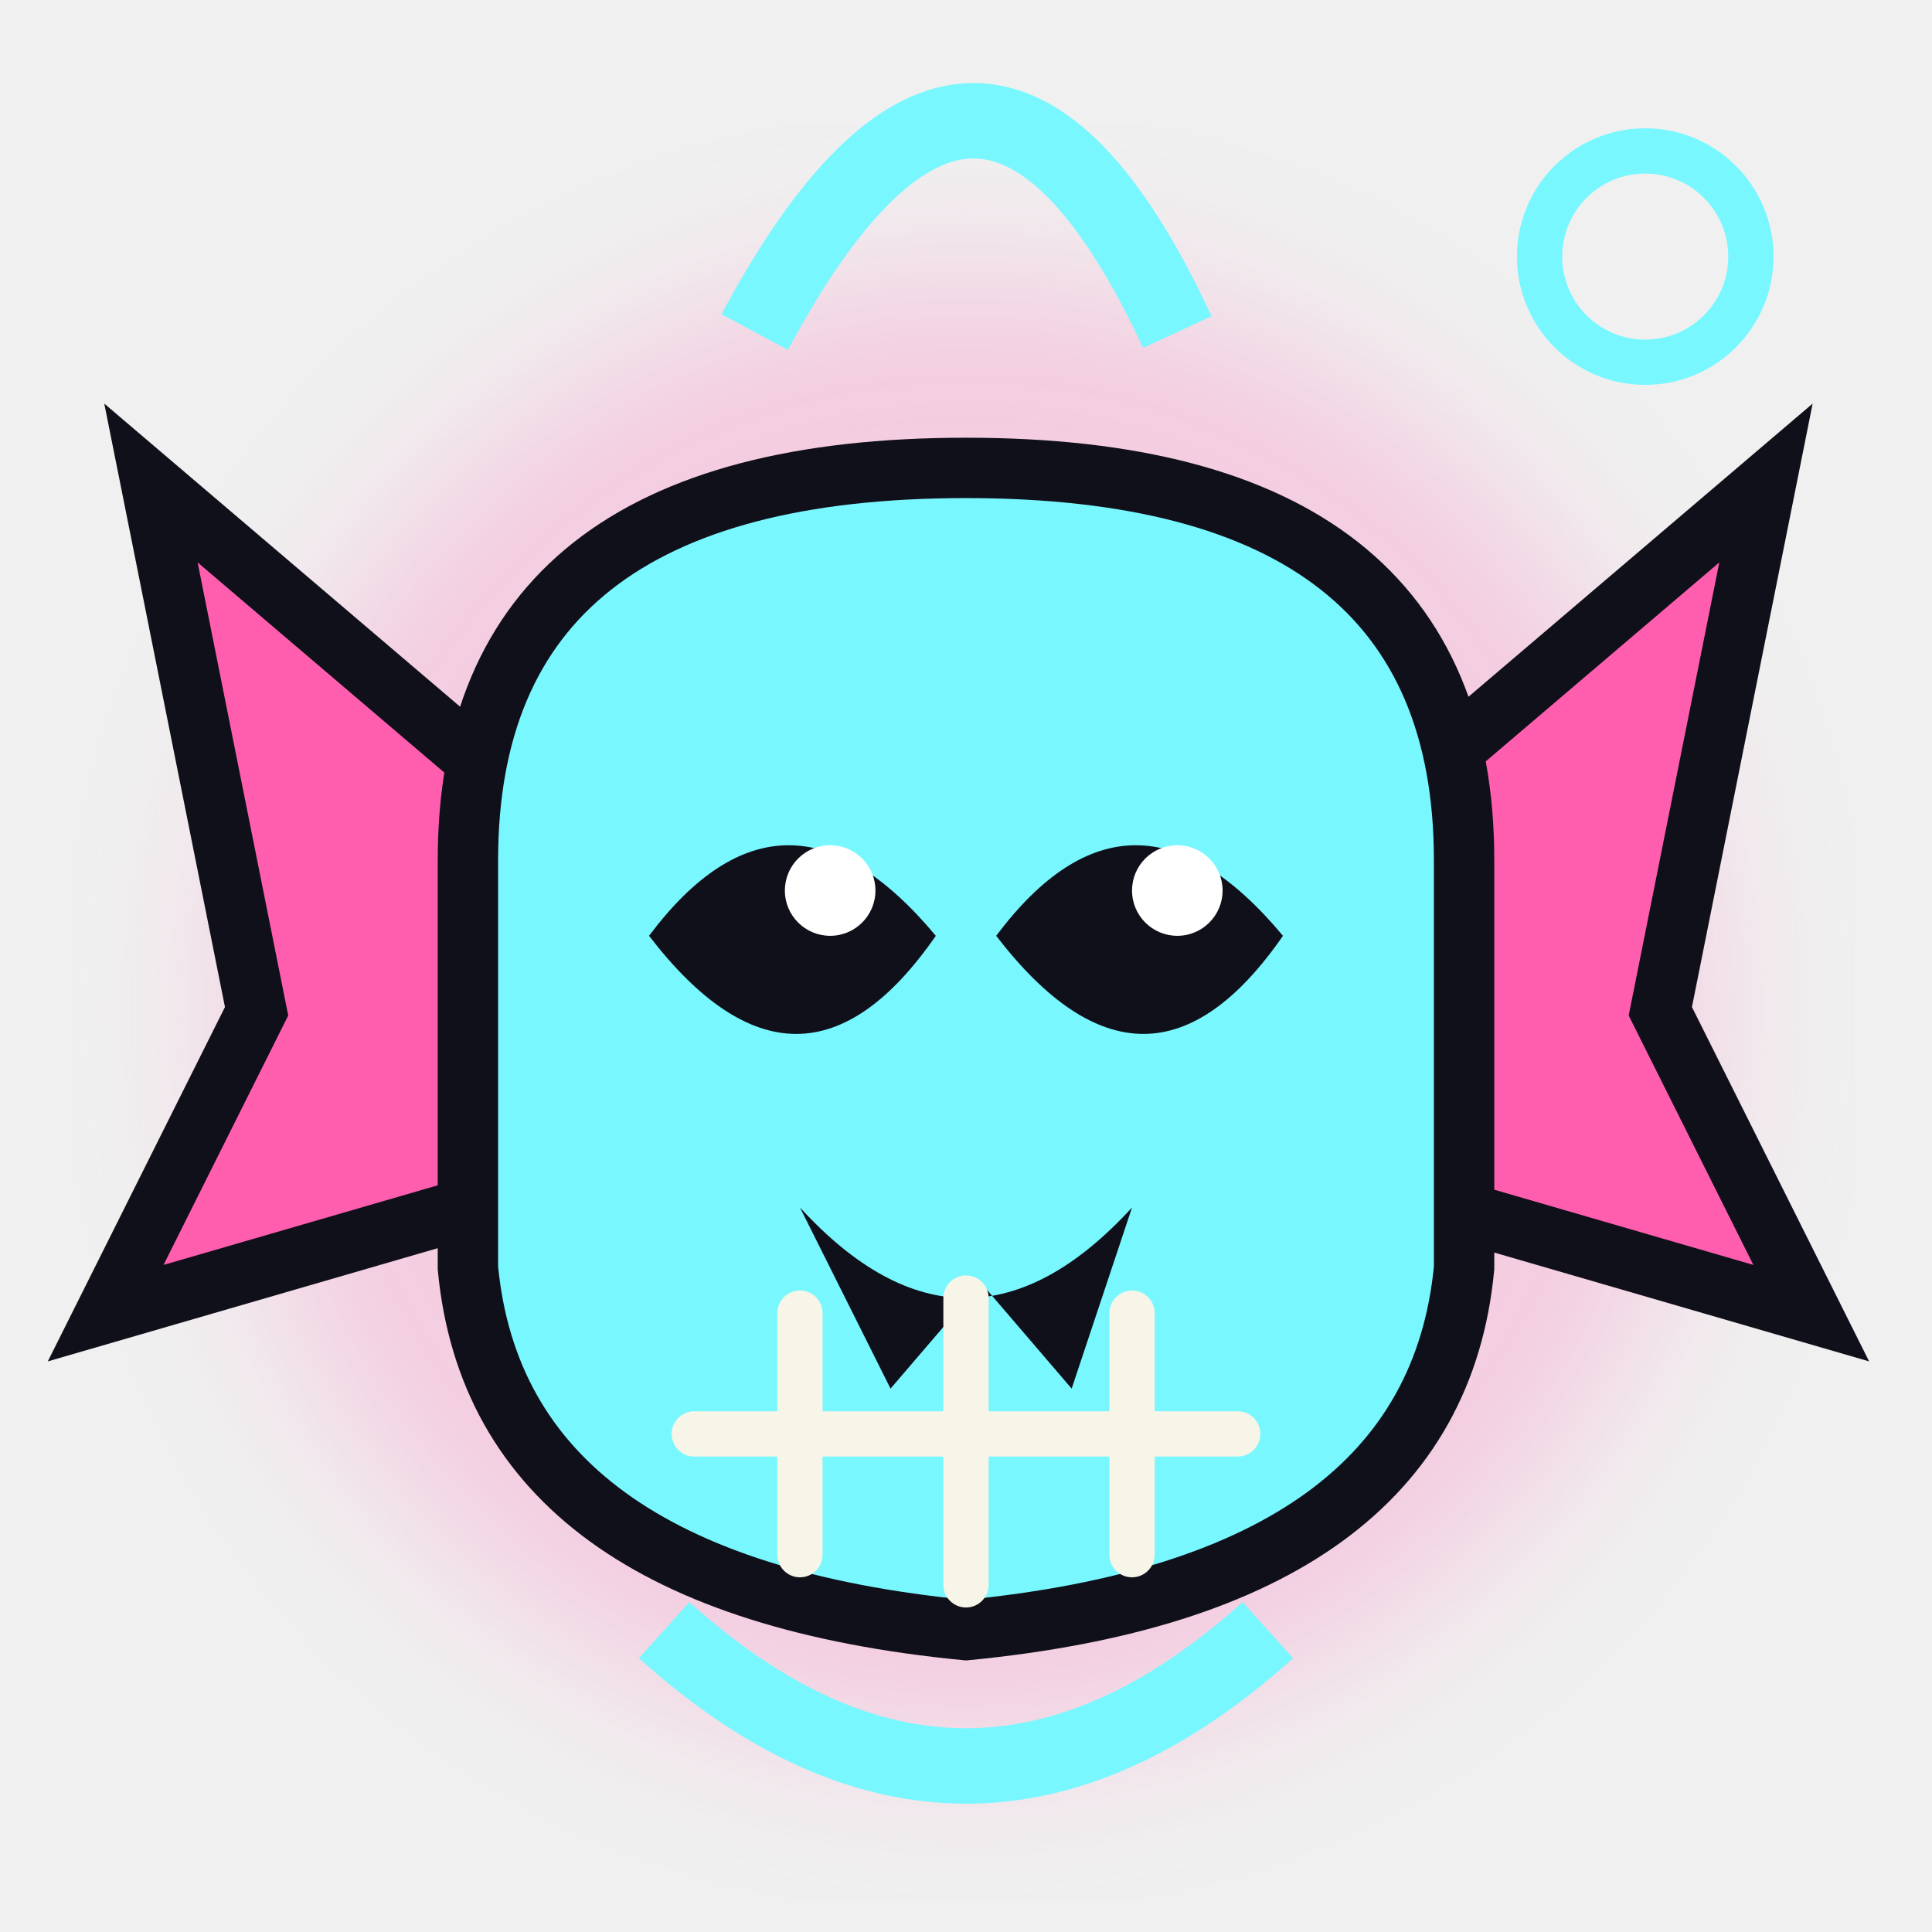
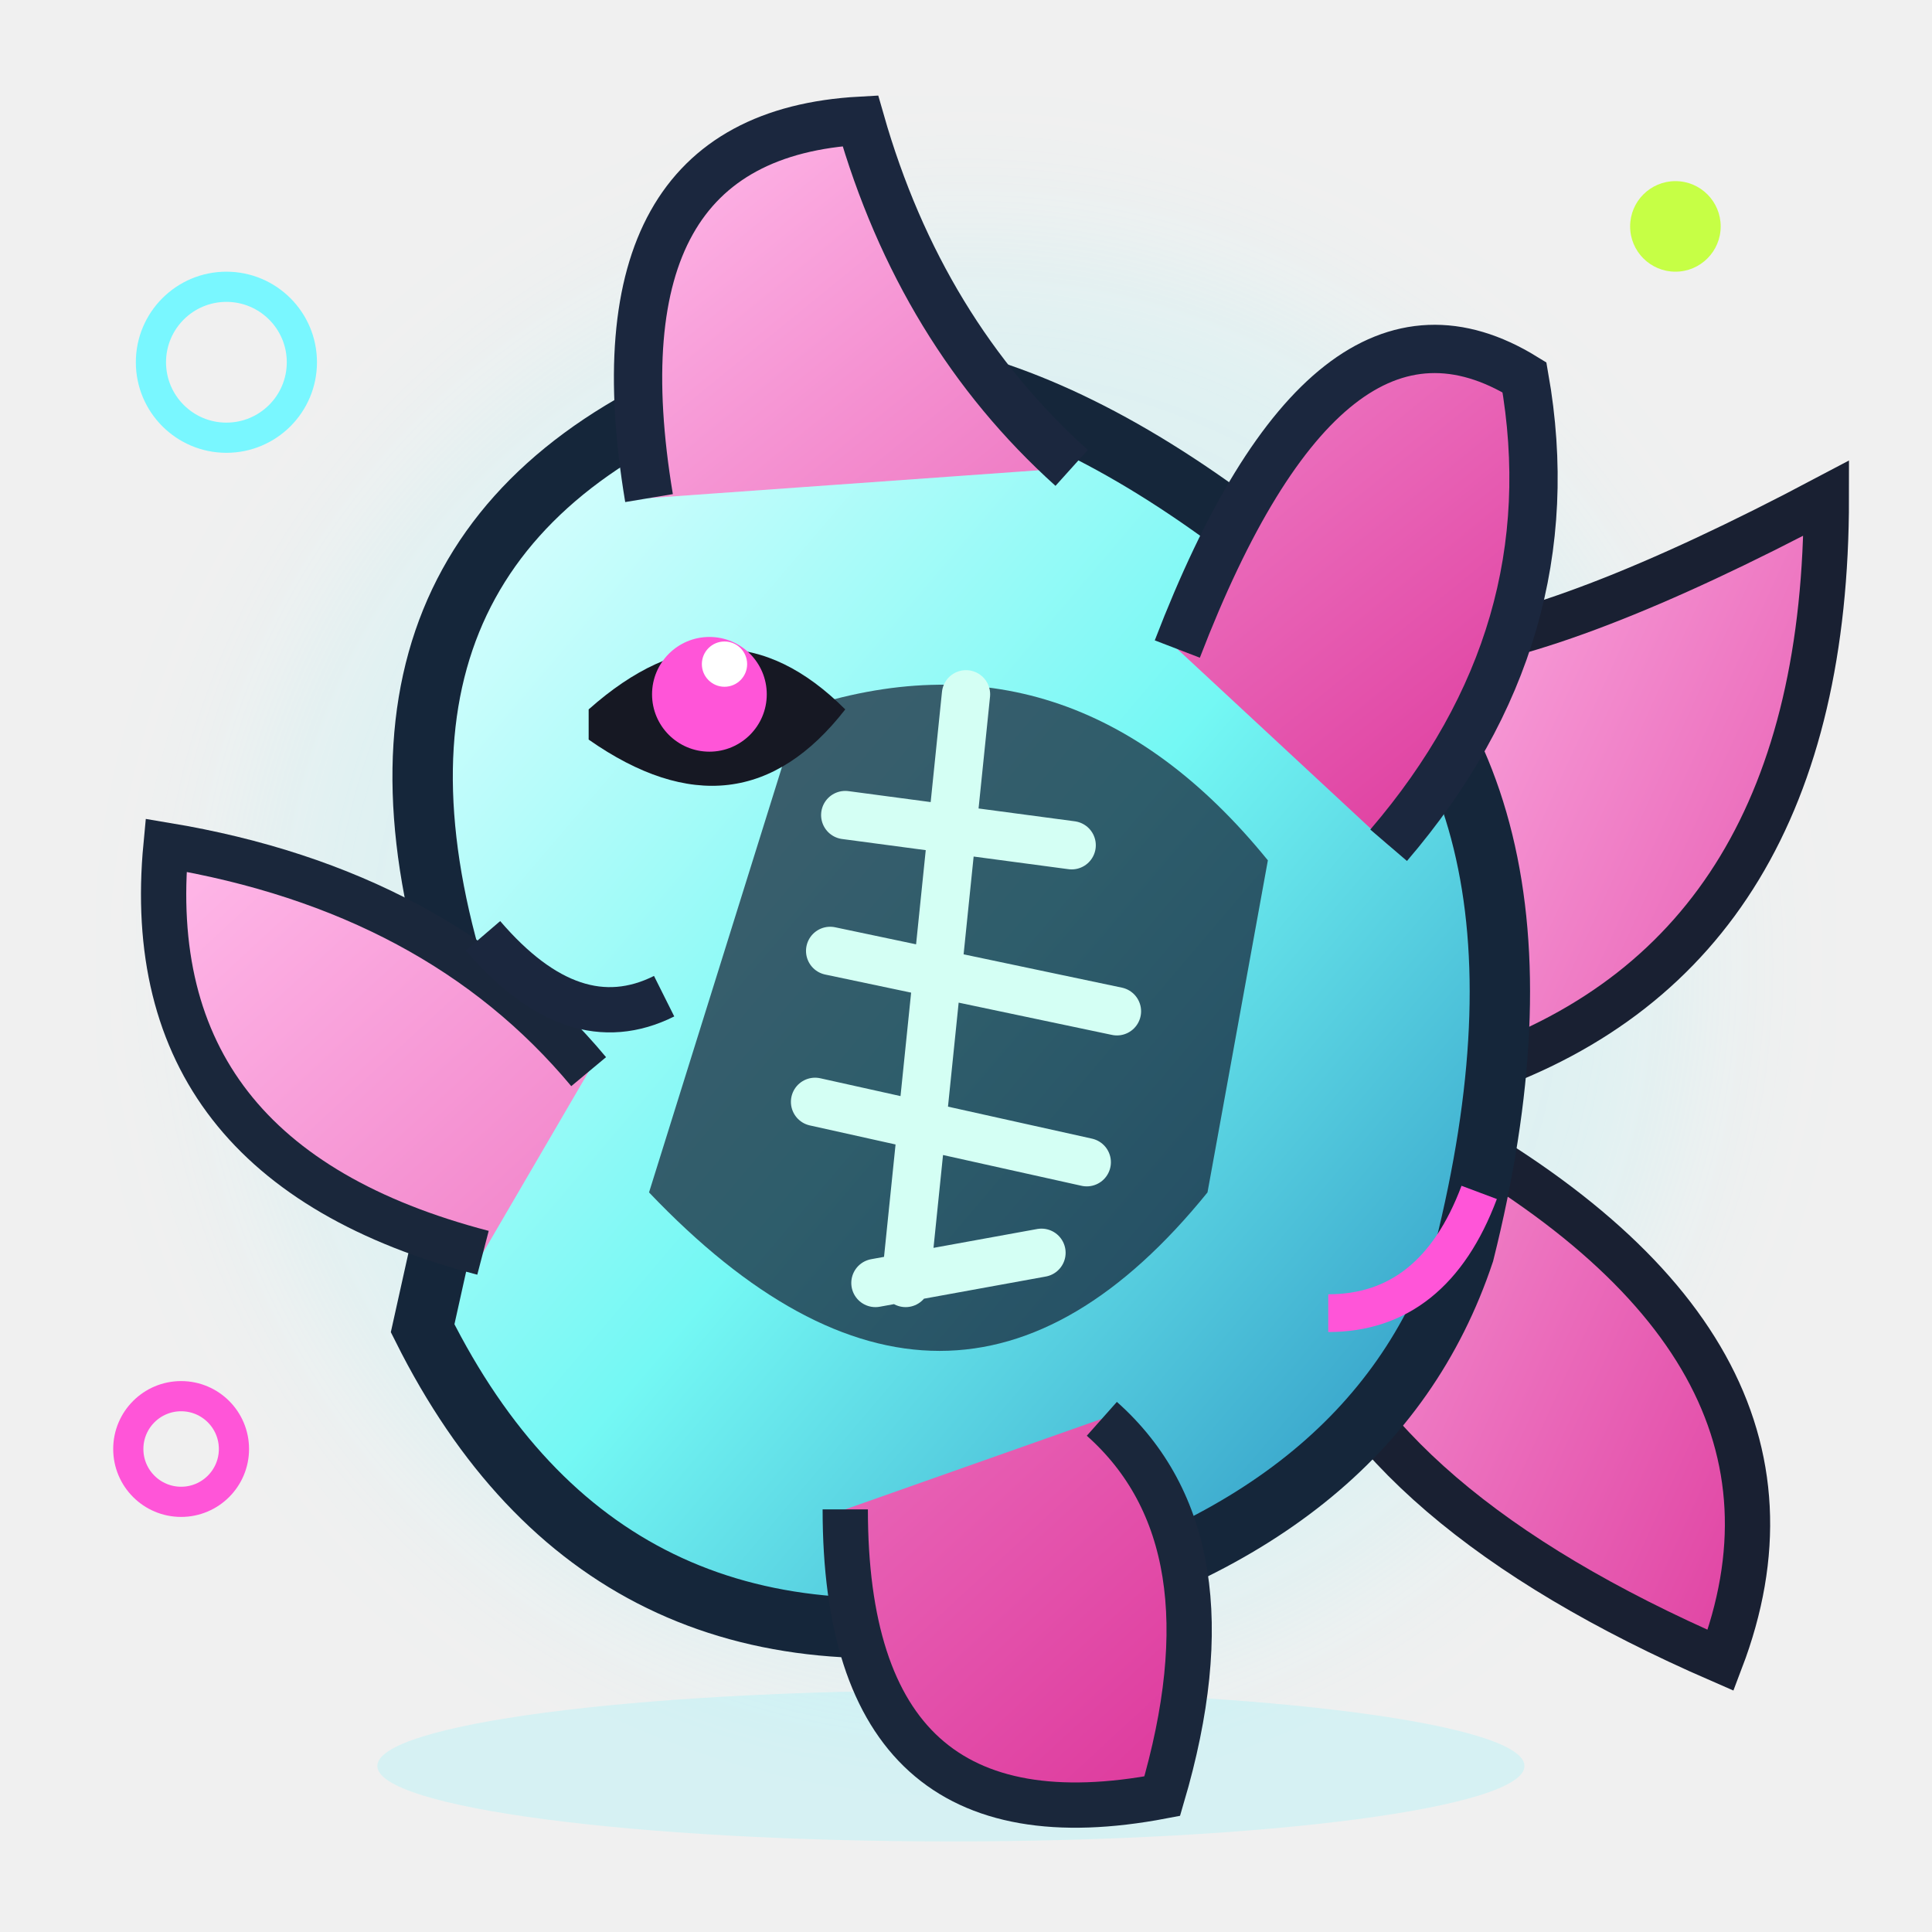
- <svg xmlns="http://www.w3.org/2000/svg" viewBox="0 0 128 128" role="img" aria-label="Cryptkoi original Gravewave mascot">
+ <svg xmlns="http://www.w3.org/2000/svg" viewBox="0 0 128 128" role="img" aria-labelledby="title desc">
  <defs>
+     <linearGradient id="scales" x1="0" y1="0" x2="1" y2="1">
+       <stop stop-color="#ecffff" />
+       <stop offset=".5" stop-color="#74f8f4" />
+       <stop offset="1" stop-color="#2386bc" />
+     </linearGradient>
+     <linearGradient id="fins" x1="0" y1="0" x2="1" y2="1">
+       <stop stop-color="#ffb9e9" />
+       <stop offset="1" stop-color="#dd389c" />
+     </linearGradient>
    <filter id="glow">
      <feGaussianBlur stdDeviation="5" />
    </filter>
  </defs>
-   <circle cx="64" cy="67" r="49" fill="#ff5eaf" opacity=".25" filter="url(#glow)" />
-   <path d="M37 55 10 32l7 35-10 20 31-9M90 55l27-23-7 35 10 20-31-9" fill="#ff5eaf" stroke="#10101a" stroke-width="4" />
-   <path d="M31 57Q31 31 64 31Q97 31 97 57V84Q95 105 64 108Q33 105 31 84Z" fill="#79f7ff" stroke="#10101a" stroke-width="4" />
-   <path d="M43 62q9-12 19 0-9 13-19 0m23 0q9-12 19 0-9 13-19 0" fill="#10101a" />
-   <circle cx="55" cy="59" r="3" fill="#fff" />
-   <circle cx="78" cy="59" r="3" fill="#fff" />
-   <path d="M53 80q11 12 22 0l-4 12-6-7-6 7z" fill="#10101a" />
-   <path d="M46 95h36m-29-8v16m11-17v19m11-18v16" fill="none" stroke="#f7f5e7" stroke-width="3" stroke-linecap="round" />
-   <path d="M50 22q15-28 28 0M44 108q20 18 40 0" fill="none" stroke="#79f7ff" stroke-width="5" />
-   <circle cx="109" cy="17" r="7" fill="none" stroke="#79f7ff" stroke-width="3" />
+   <circle cx="64" cy="64" r="48" fill="#79f7ff" opacity=".15" filter="url(#glow)" />
+   <ellipse cx="63" cy="117" rx="38" ry="5" fill="#79f7ff" opacity=".22" />
+   <path d="M98 71q23-8 23-38-17 9-26 10M94 74q28 15 20 36-23-10-28-24" fill="url(#fins)" stroke="#192032" stroke-width="3" />
+   <path d="M32 70Q20 39 44 27q18-9 42 11Q105 51 97 83Q91 101 67 107q-27 5-39-19Z" fill="url(#scales)" stroke="#15263a" stroke-width="4" />
+   <path d="M43 33Q39 9 57 8q4 14 14 23m7 12q10-26 23-18 3 17-9 31" fill="url(#fins)" stroke="#1b273e" stroke-width="3.2" />
+   <path d="M32 83Q9 77 11 56q18 3 28 15m17 29q0 23 21 19 5-17-4-25" fill="url(#fins)" stroke="#1a273b" stroke-width="3" />
+   <path d="M53 47q18-6 31 10l-4 22q-17 21-37 0" fill="#142438" opacity=".73" />
+   <path d="m64 46-4 39M56 54l15 2m-16 7 19 4m-20 6 18 4m-14 8 11-2" stroke="#d4fff4" stroke-width="3.2" stroke-linecap="round" />
+   <path d="M39 47q9-8 17 0-7 9-17 2Z" fill="#161823" />
+   <circle cx="47" cy="46" r="3.8" fill="#ff55d8" />
+   <circle cx="48" cy="44" r="1.5" fill="#fff" />
+   <path d="M32 62q6 7 12 4" fill="none" stroke="#1b273e" stroke-width="3" />
+   <path d="M88 87q7 0 10-8" fill="none" stroke="#ff55d8" stroke-width="2.5" />
+   <circle cx="15" cy="24" r="5" fill="none" stroke="#79f7ff" stroke-width="2" />
+   <circle cx="111" cy="15" r="3" fill="#c6ff45" />
+   <circle cx="12" cy="96" r="3.5" fill="none" stroke="#ff55d8" stroke-width="2" />
</svg>
